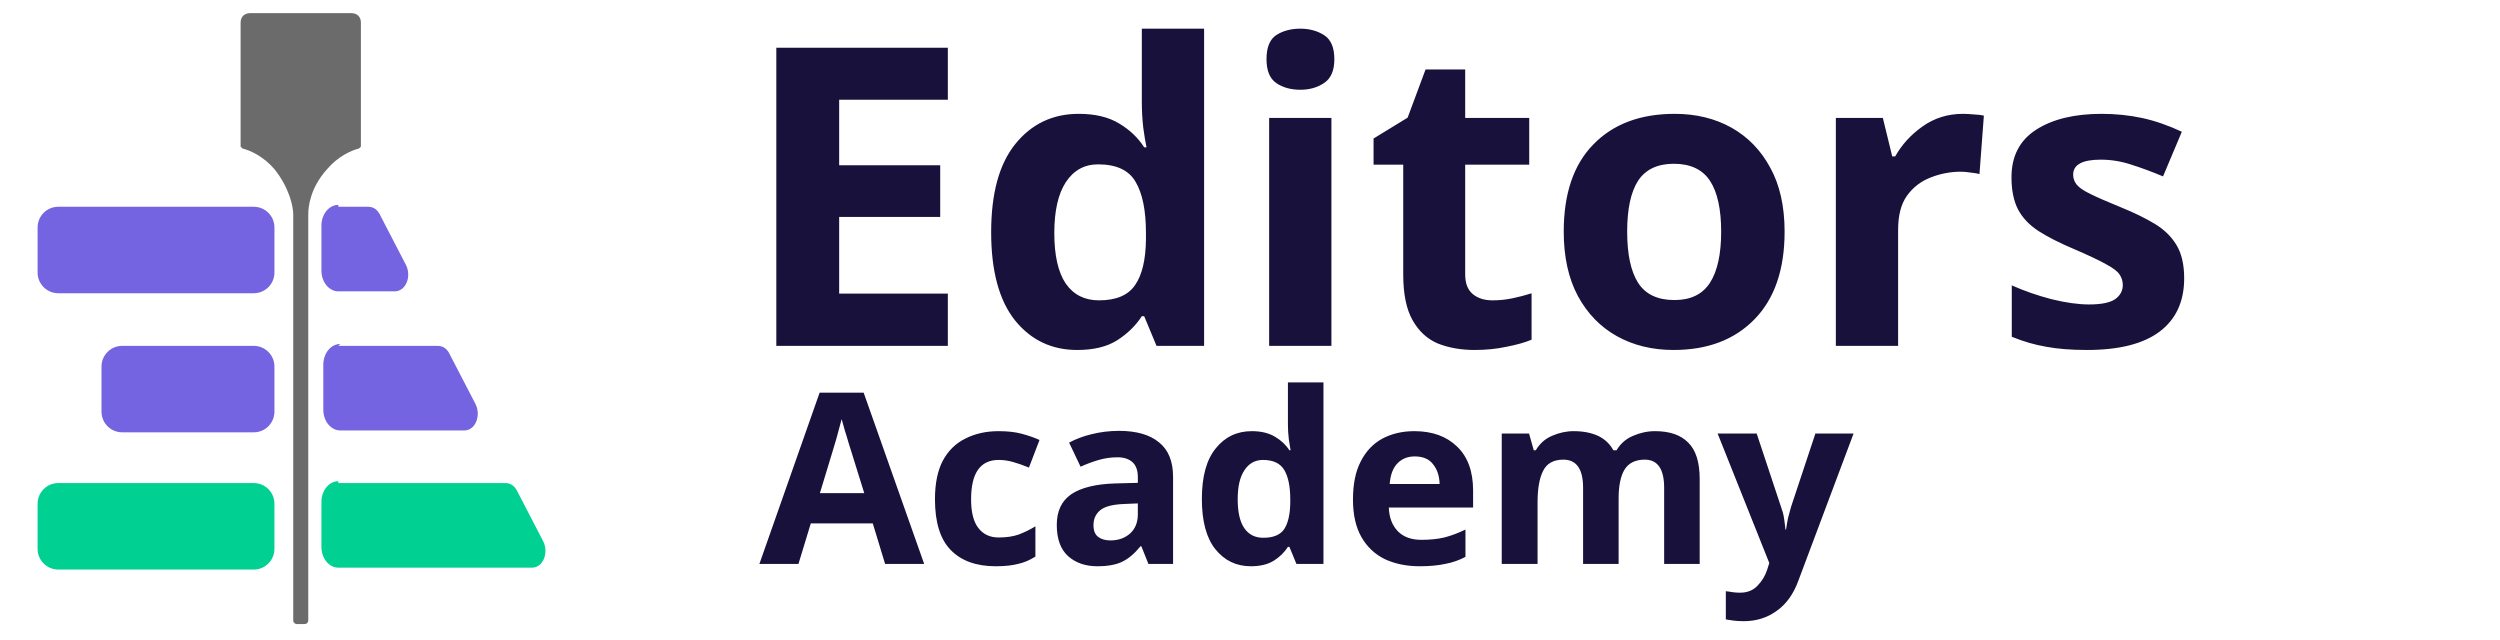
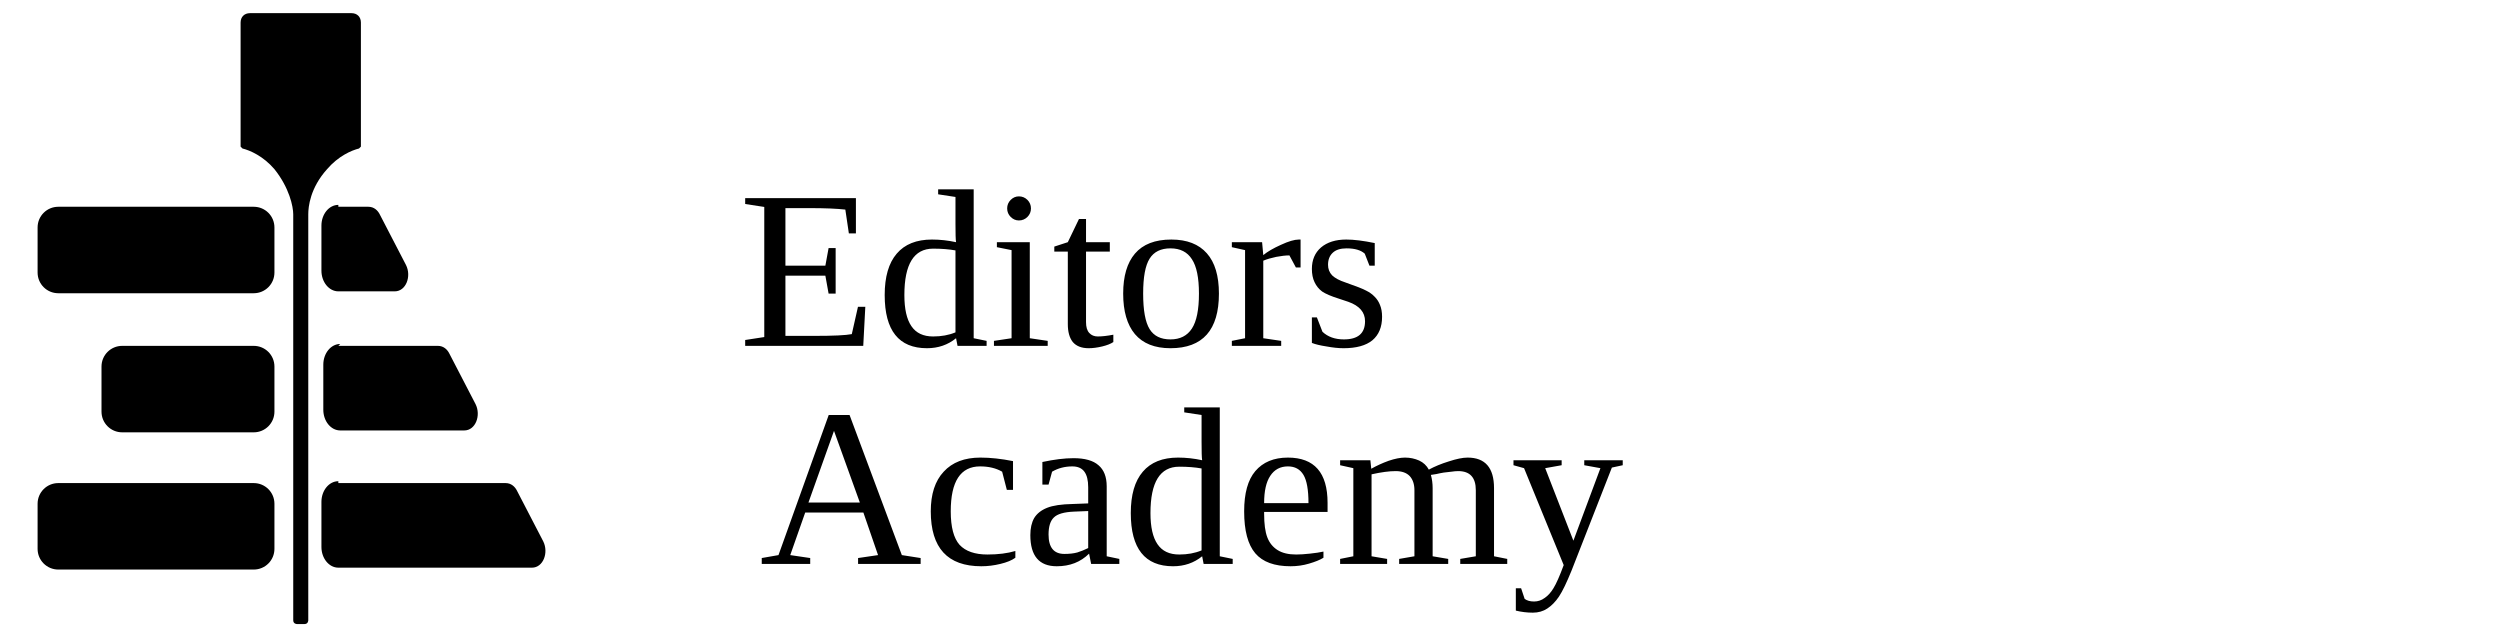
<svg xmlns="http://www.w3.org/2000/svg" version="1.1" viewBox="0 0 133 34">
  <defs>
    <style>
      .st0 {
        fill: #00d192;
      }

      .st1 {
        fill: #7464e1;
      }

      .st2 {
        font-family: Heebo-Black, Heebo;
        font-size: 22.2px;
        font-weight: 800;
      }

      .st2, .st3 {
        fill: #18113c;
      }

      .st4 {
        fill: #c1272d;
      }

      .st3 {
        font-family: Heebo-Bold, Heebo;
        font-size: 12.7px;
        font-weight: 700;
      }

      .st5 {
        fill: #6b6b6b;
      }
    </style>
  </defs>
  <g id="Layer_1">
    <g>
-       <polygon class="st4" points="28.4 1.2 28.5 1.2 28.5 1.2 28.4 1.2" />
-       <rect class="st1" x="2" y="11" width="12.6" height="4.6" rx="1.1" ry="1.1" />
-       <rect class="st0" x="2" y="25.7" width="12.6" height="4.6" rx="1.1" ry="1.1" />
-       <rect class="st1" x="5.4" y="18.4" width="9.2" height="4.6" rx="1.1" ry="1.1" />
-       <path class="st1" d="M18,11h1.6c.3,0,.5.2.6.4l1.4,2.7c.3.6,0,1.4-.6,1.4h-3c-.5,0-.9-.5-.9-1.1v-2.4c0-.6.4-1.1.9-1.1Z" />
-       <path class="st0" d="M18,25.7h8.9c.3,0,.5.2.6.4l1.4,2.7c.3.6,0,1.4-.6,1.4h-10.3c-.5,0-.9-.5-.9-1.1v-2.4c0-.6.4-1.1.9-1.1Z" />
-       <path class="st1" d="M18,18.4h5.3c.3,0,.5.2.6.4l1.4,2.7c.3.6,0,1.4-.6,1.4h-6.6c-.5,0-.9-.5-.9-1.1v-2.4c0-.6.4-1.1.9-1.1Z" />
-       <path class="st5" d="M13.1.7h5.6c.3,0,.5.2.5.5v6.5s0,0,0,.1c0,0,0,0-.1.1-.4.1-1.1.4-1.7,1.1-.9,1-1,2-1,2.4v21.6c0,0,0,.2-.2.2h-.4c0,0-.2,0-.2-.2V11.4c0-.4-.2-1.4-1-2.4-.6-.7-1.3-1-1.7-1.1,0,0,0,0-.1-.1,0,0,0-.1,0-.1V1.2c0-.3.2-.5.5-.5Z" />
+       <polygon className="st4" points="28.4 1.2 28.5 1.2 28.5 1.2 28.4 1.2" />
+       <rect className="st1" x="2" y="11" width="12.6" height="4.6" rx="1.1" ry="1.1" />
+       <rect className="st0" x="2" y="25.7" width="12.6" height="4.6" rx="1.1" ry="1.1" />
+       <rect className="st1" x="5.4" y="18.4" width="9.2" height="4.6" rx="1.1" ry="1.1" />
+       <path className="st1" d="M18,11h1.6c.3,0,.5.2.6.4l1.4,2.7c.3.6,0,1.4-.6,1.4h-3c-.5,0-.9-.5-.9-1.1v-2.4c0-.6.4-1.1.9-1.1Z" />
+       <path className="st0" d="M18,25.7h8.9c.3,0,.5.2.6.4l1.4,2.7c.3.6,0,1.4-.6,1.4h-10.3c-.5,0-.9-.5-.9-1.1v-2.4c0-.6.4-1.1.9-1.1Z" />
+       <path className="st1" d="M18,18.4h5.3c.3,0,.5.2.6.4l1.4,2.7c.3.6,0,1.4-.6,1.4h-6.6c-.5,0-.9-.5-.9-1.1v-2.4c0-.6.4-1.1.9-1.1Z" />
+       <path className="st5" d="M13.1.7h5.6c.3,0,.5.2.5.5v6.5s0,0,0,.1c0,0,0,0-.1.1-.4.1-1.1.4-1.7,1.1-.9,1-1,2-1,2.4v21.6c0,0,0,.2-.2.2h-.4c0,0-.2,0-.2-.2V11.4c0-.4-.2-1.4-1-2.4-.6-.7-1.3-1-1.7-1.1,0,0,0,0-.1-.1,0,0,0-.1,0-.1V1.2c0-.3.2-.5.5-.5Z" />
    </g>
  </g>
  <g id="Layer_2">
-     <text class="st2" transform="translate(39.3 18.4)">
+     <text className="st2" transform="translate(39.3 18.4)">
      <tspan x="0" y="0">Editors</tspan>
    </text>
-     <text class="st3" transform="translate(40.4 30)">
+     <text className="st3" transform="translate(40.4 30)">
      <tspan x="0" y="0">Academy</tspan>
    </text>
  </g>
</svg>
